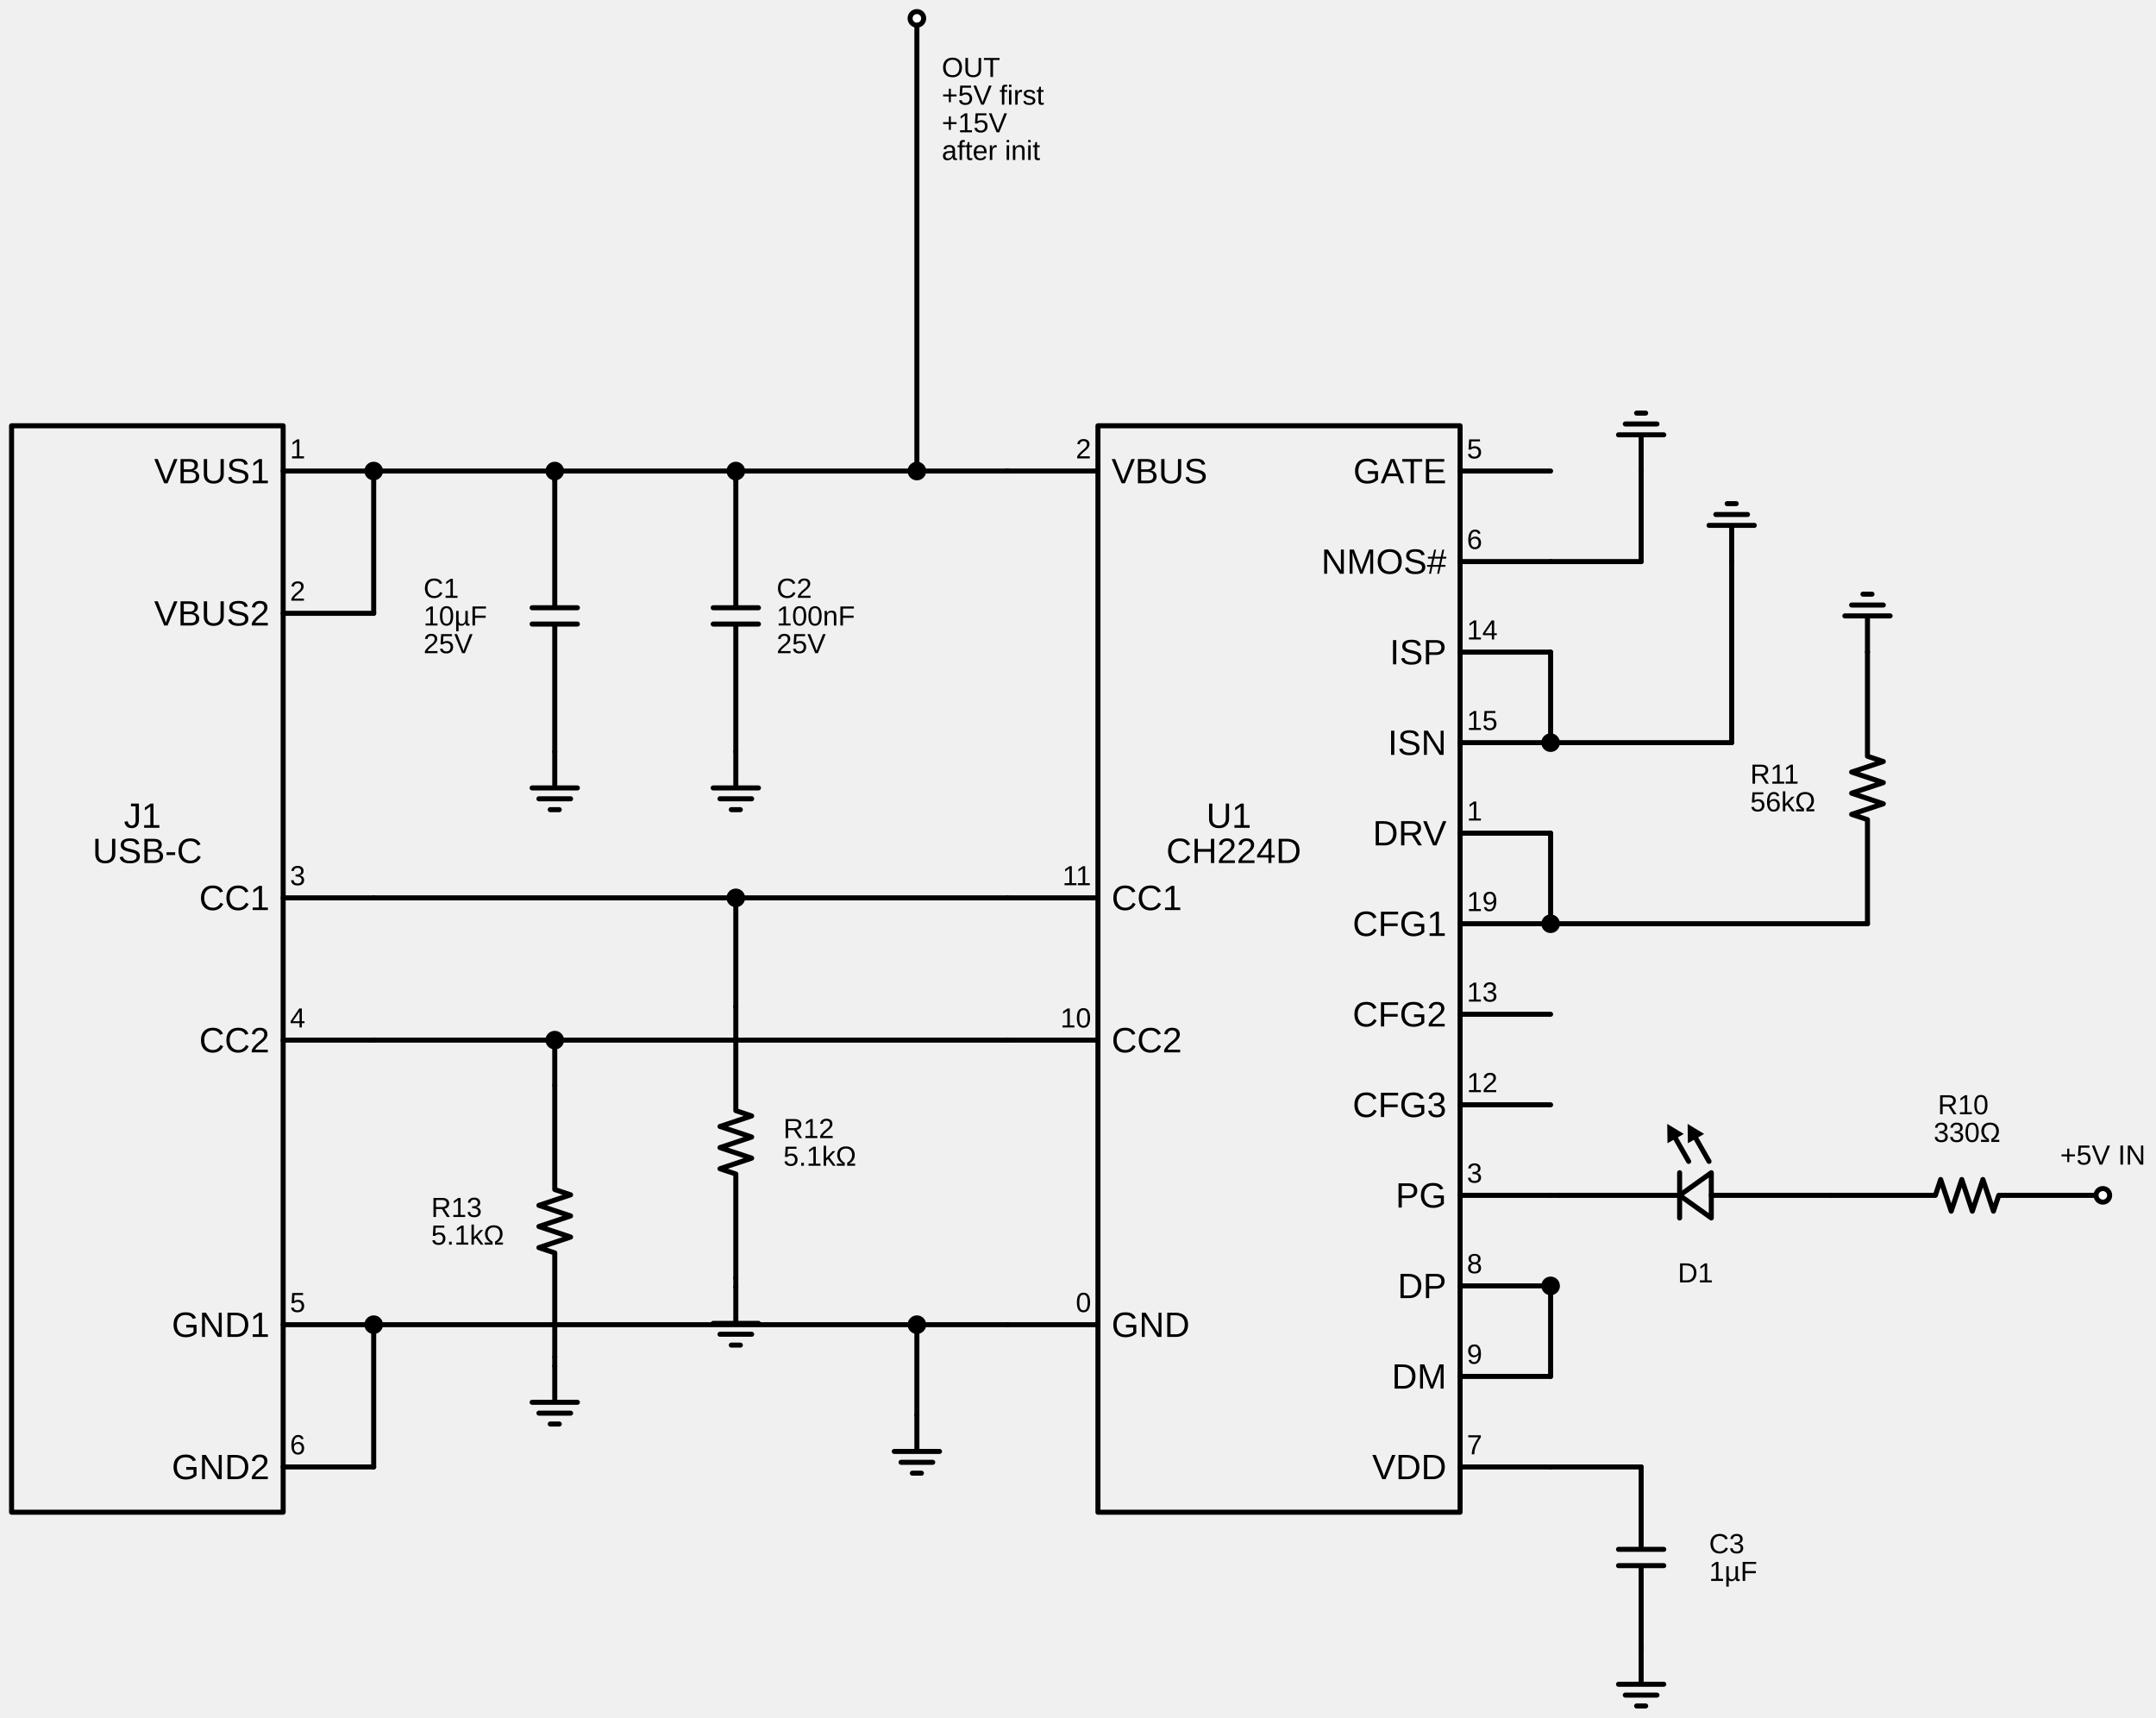
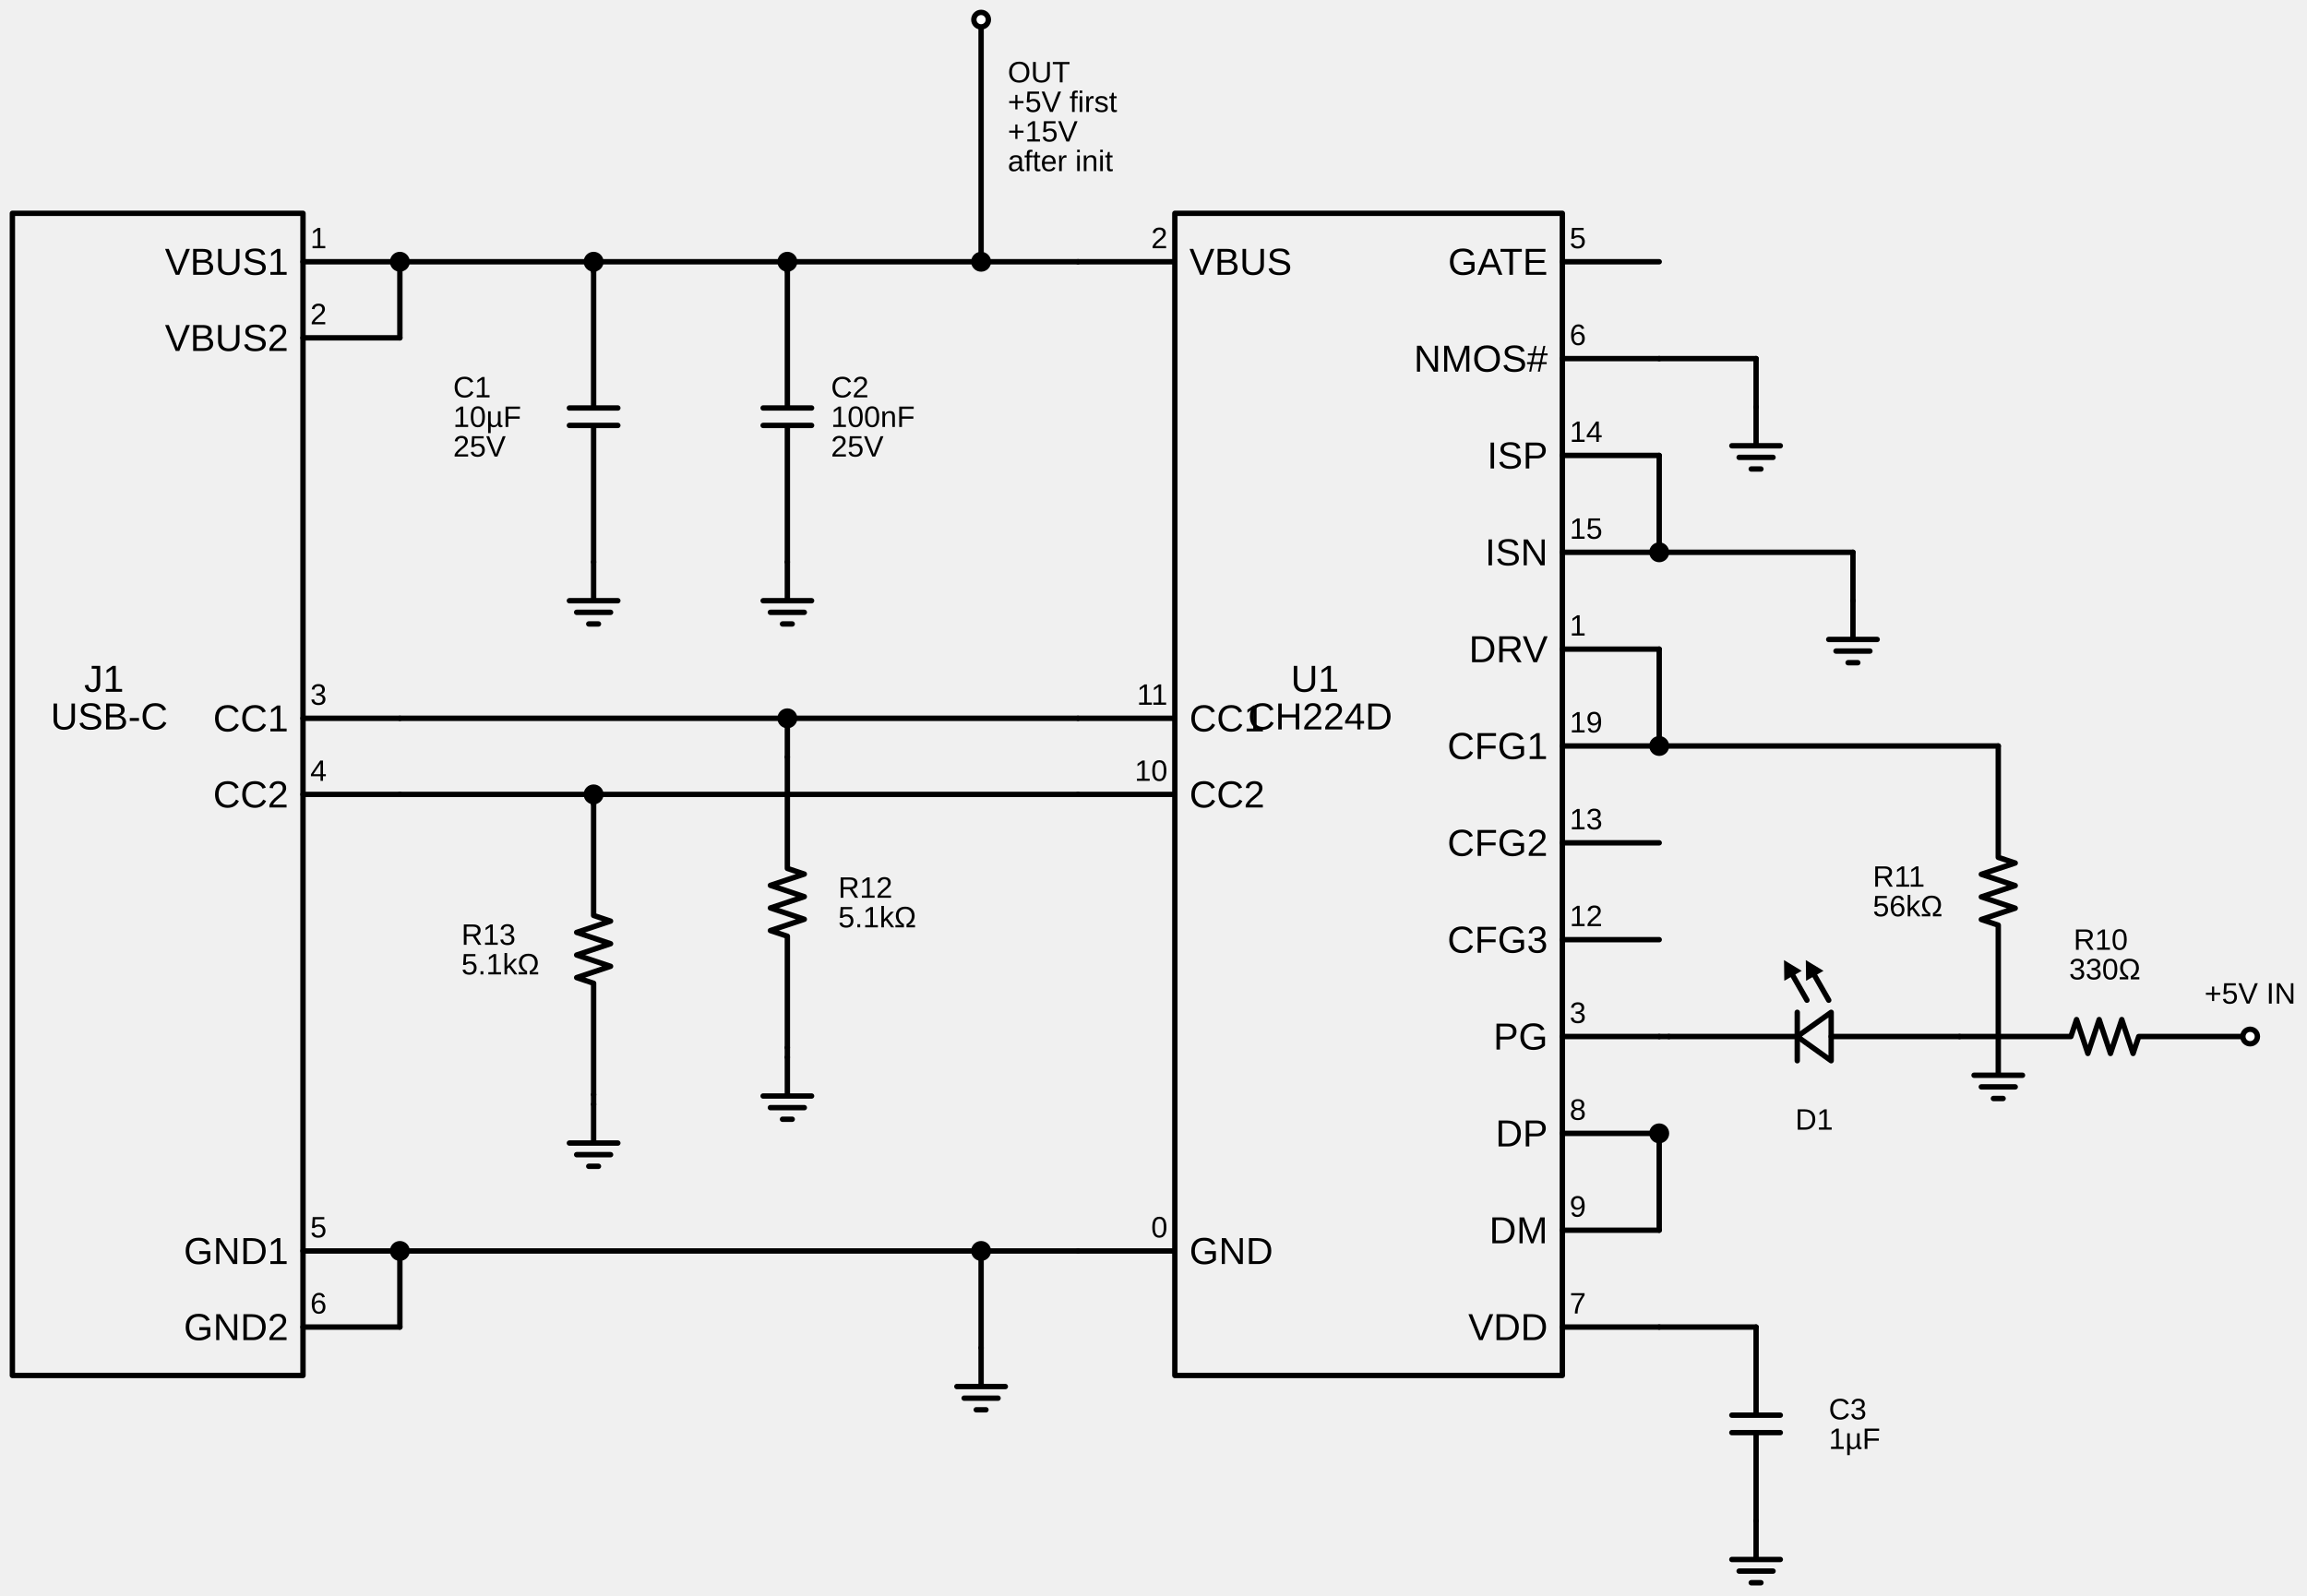
- <svg xmlns="http://www.w3.org/2000/svg" xml:lang="en" height="682.94pt" width="857.333pt" viewBox="-4.6 -601.3 857.333 682.94">
+ <svg xmlns="http://www.w3.org/2000/svg" xml:lang="en" height="592.94pt" width="857.333pt" viewBox="-4.6 -511.3 857.333 592.94">
  <polygon points="675.9,-117.0 663.3,-126.0 675.9,-135.0 " style="stroke:black;fill:none;stroke-width:2.0;stroke-dasharray:-;stroke-linecap:round;stroke-linejoin:round;" />
  <path d="M 0.0,-0.0 L 108.0,-0.0 L 108.0,-432.0 L 0.0,-432.0 L 0.0,-0.0" style="stroke:black;fill:none;stroke-width:2.0;stroke-dasharray:-;stroke-linecap:round;stroke-linejoin:round;" />
  <path d="M 108.0,-18.0 L 144.0,-18.0" style="stroke:black;fill:none;stroke-width:2.0;stroke-dasharray:-;stroke-linecap:round;stroke-linejoin:round;" />
-   <path d="M 108.0,-74.571 L 144.0,-74.571" style="stroke:black;fill:none;stroke-width:2.0;stroke-dasharray:-;stroke-linecap:round;stroke-linejoin:round;" />
-   <path d="M 108.0,-187.714 L 144.0,-187.714" style="stroke:black;fill:none;stroke-width:2.0;stroke-dasharray:-;stroke-linecap:round;stroke-linejoin:round;" />
+   <path d="M 108.0,-46.286 L 144.0,-46.286" style="stroke:black;fill:none;stroke-width:2.0;stroke-dasharray:-;stroke-linecap:round;stroke-linejoin:round;" />
+   <path d="M 108.0,-216.0 L 144.0,-216.0" style="stroke:black;fill:none;stroke-width:2.0;stroke-dasharray:-;stroke-linecap:round;stroke-linejoin:round;" />
  <path d="M 108.0,-244.286 L 144.0,-244.286" style="stroke:black;fill:none;stroke-width:2.0;stroke-dasharray:-;stroke-linecap:round;stroke-linejoin:round;" />
-   <path d="M 108.0,-357.429 L 144.0,-357.429" style="stroke:black;fill:none;stroke-width:2.0;stroke-dasharray:-;stroke-linecap:round;stroke-linejoin:round;" />
+   <path d="M 108.0,-385.714 L 144.0,-385.714" style="stroke:black;fill:none;stroke-width:2.0;stroke-dasharray:-;stroke-linecap:round;stroke-linejoin:round;" />
  <path d="M 108.0,-414.0 L 144.0,-414.0" style="stroke:black;fill:none;stroke-width:2.0;stroke-dasharray:-;stroke-linecap:round;stroke-linejoin:round;" />
  <path d="M 432.0,-0.0 L 576.0,-0.0 L 576.0,-432.0 L 432.0,-432.0 L 432.0,-0.0" style="stroke:black;fill:none;stroke-width:2.0;stroke-dasharray:-;stroke-linecap:round;stroke-linejoin:round;" />
-   <path d="M 432.0,-74.571 L 396.0,-74.571" style="stroke:black;fill:none;stroke-width:2.0;stroke-dasharray:-;stroke-linecap:round;stroke-linejoin:round;" />
-   <path d="M 432.0,-187.714 L 396.0,-187.714" style="stroke:black;fill:none;stroke-width:2.0;stroke-dasharray:-;stroke-linecap:round;stroke-linejoin:round;" />
+   <path d="M 432.0,-46.286 L 396.0,-46.286" style="stroke:black;fill:none;stroke-width:2.0;stroke-dasharray:-;stroke-linecap:round;stroke-linejoin:round;" />
+   <path d="M 432.0,-216.0 L 396.0,-216.0" style="stroke:black;fill:none;stroke-width:2.0;stroke-dasharray:-;stroke-linecap:round;stroke-linejoin:round;" />
  <path d="M 432.0,-244.286 L 396.0,-244.286" style="stroke:black;fill:none;stroke-width:2.0;stroke-dasharray:-;stroke-linecap:round;stroke-linejoin:round;" />
  <path d="M 432.0,-414.0 L 396.0,-414.0" style="stroke:black;fill:none;stroke-width:2.0;stroke-dasharray:-;stroke-linecap:round;stroke-linejoin:round;" />
  <path d="M 576.0,-414.0 L 612.0,-414.0" style="stroke:black;fill:none;stroke-width:2.0;stroke-dasharray:-;stroke-linecap:round;stroke-linejoin:round;" />
  <path d="M 576.0,-378.0 L 612.0,-378.0" style="stroke:black;fill:none;stroke-width:2.0;stroke-dasharray:-;stroke-linecap:round;stroke-linejoin:round;" />
  <path d="M 576.0,-342.0 L 612.0,-342.0" style="stroke:black;fill:none;stroke-width:2.0;stroke-dasharray:-;stroke-linecap:round;stroke-linejoin:round;" />
  <path d="M 576.0,-306.0 L 612.0,-306.0" style="stroke:black;fill:none;stroke-width:2.0;stroke-dasharray:-;stroke-linecap:round;stroke-linejoin:round;" />
  <path d="M 576.0,-270.0 L 612.0,-270.0" style="stroke:black;fill:none;stroke-width:2.0;stroke-dasharray:-;stroke-linecap:round;stroke-linejoin:round;" />
  <path d="M 576.0,-234.0 L 612.0,-234.0" style="stroke:black;fill:none;stroke-width:2.0;stroke-dasharray:-;stroke-linecap:round;stroke-linejoin:round;" />
  <path d="M 576.0,-198.0 L 612.0,-198.0" style="stroke:black;fill:none;stroke-width:2.0;stroke-dasharray:-;stroke-linecap:round;stroke-linejoin:round;" />
  <path d="M 576.0,-162.0 L 612.0,-162.0" style="stroke:black;fill:none;stroke-width:2.0;stroke-dasharray:-;stroke-linecap:round;stroke-linejoin:round;" />
  <path d="M 576.0,-126.0 L 612.0,-126.0" style="stroke:black;fill:none;stroke-width:2.0;stroke-dasharray:-;stroke-linecap:round;stroke-linejoin:round;" />
  <path d="M 576.0,-90.0 L 612.0,-90.0" style="stroke:black;fill:none;stroke-width:2.0;stroke-dasharray:-;stroke-linecap:round;stroke-linejoin:round;" />
  <path d="M 576.0,-54.0 L 612.0,-54.0" style="stroke:black;fill:none;stroke-width:2.0;stroke-dasharray:-;stroke-linecap:round;stroke-linejoin:round;" />
  <path d="M 576.0,-18.0 L 612.0,-18.0" style="stroke:black;fill:none;stroke-width:2.0;stroke-dasharray:-;stroke-linecap:round;stroke-linejoin:round;" />
  <path d="M 144.0,-414.0 L 180.0,-414.0 L 216.0,-414.0" style="stroke:black;fill:none;stroke-width:2.0;stroke-dasharray:-;stroke-linecap:round;stroke-linejoin:round;" />
  <path d="M 216.0,-414.0 L 216.0,-412.2 L 216.0,-410.4" style="stroke:black;fill:none;stroke-width:2.0;stroke-dasharray:-;stroke-linecap:round;stroke-linejoin:round;" />
  <path d="M 216.0,-410.4 L 216.0,-359.64 M 225.0,-359.64 L 207.0,-359.64 M 225.0,-353.16 L 207.0,-353.16 M 216.0,-353.16 L 216,-302.4" style="stroke:black;fill:none;stroke-width:2.0;stroke-dasharray:-;stroke-linecap:round;stroke-linejoin:round;" />
  <path d="M 216,-302.4 L 216,-288.0 L 207,-288.0 L 225,-288.0 M 209.7,-283.68 L 222.3,-283.68 M 214.2,-279.36 L 217.8,-279.36" style="stroke:black;fill:none;stroke-width:2.0;stroke-dasharray:-;stroke-linecap:round;stroke-linejoin:round;" />
  <path d="M 216.0,-414.0 L 252.0,-414.0 L 288.0,-414.0" style="stroke:black;fill:none;stroke-width:2.0;stroke-dasharray:-;stroke-linecap:round;stroke-linejoin:round;" />
  <path d="M 288.0,-414.0 L 288.0,-412.2 L 288.0,-410.4" style="stroke:black;fill:none;stroke-width:2.0;stroke-dasharray:-;stroke-linecap:round;stroke-linejoin:round;" />
  <path d="M 288.0,-410.4 L 288.0,-359.64 M 297.0,-359.64 L 279.0,-359.64 M 297.0,-353.16 L 279.0,-353.16 M 288.0,-353.16 L 288,-302.4" style="stroke:black;fill:none;stroke-width:2.0;stroke-dasharray:-;stroke-linecap:round;stroke-linejoin:round;" />
  <path d="M 288,-302.4 L 288,-288.0 L 279,-288.0 L 297.0,-288.0 M 281.7,-283.68 L 294.3,-283.68 M 286.2,-279.36 L 289.8,-279.36" style="stroke:black;fill:none;stroke-width:2.0;stroke-dasharray:-;stroke-linecap:round;stroke-linejoin:round;" />
  <path d="M 288.0,-414.0 L 324.0,-414.0 L 360.0,-414.0" style="stroke:black;fill:none;stroke-width:2.0;stroke-dasharray:-;stroke-linecap:round;stroke-linejoin:round;" />
-   <path d="M 360.0,-414.0 L 360.0,-504.0 L 360.0,-594.0" style="stroke:black;fill:none;stroke-width:2.0;stroke-dasharray:-;stroke-linecap:round;stroke-linejoin:round;" />
+   <path d="M 360.0,-414.0 L 360.0,-459.0 L 360.0,-504.0" style="stroke:black;fill:none;stroke-width:2.0;stroke-dasharray:-;stroke-linecap:round;stroke-linejoin:round;" />
  <path d="M 360.0,-414.0 L 378.0,-414.0 L 396.0,-414.0" style="stroke:black;fill:none;stroke-width:2.0;stroke-dasharray:-;stroke-linecap:round;stroke-linejoin:round;" />
-   <path d="M 144.0,-357.429 L 144.0,-385.714 L 144.0,-414.0" style="stroke:black;fill:none;stroke-width:2.0;stroke-dasharray:-;stroke-linecap:round;stroke-linejoin:round;" />
-   <path d="M 144.0,-74.571 L 252.0,-74.571 L 360.0,-74.571" style="stroke:black;fill:none;stroke-width:2.0;stroke-dasharray:-;stroke-linecap:round;stroke-linejoin:round;" />
-   <path d="M 360.0,-74.571 L 378.0,-74.571 L 396.0,-74.571" style="stroke:black;fill:none;stroke-width:2.0;stroke-dasharray:-;stroke-linecap:round;stroke-linejoin:round;" />
-   <path d="M 360.0,-74.571 L 360.0,-56.571 L 360.0,-38.571" style="stroke:black;fill:none;stroke-width:2.0;stroke-dasharray:-;stroke-linecap:round;stroke-linejoin:round;" />
-   <path d="M 360.0,-38.571 L 360.0,-24.171 L 351.0,-24.171 L 369.0,-24.171 M 353.7,-19.851 L 366.3,-19.851 M 358.2,-15.531 L 361.8,-15.531" style="stroke:black;fill:none;stroke-width:2.0;stroke-dasharray:-;stroke-linecap:round;stroke-linejoin:round;" />
-   <path d="M 144.0,-18.0 L 144.0,-46.286 L 144.0,-74.571" style="stroke:black;fill:none;stroke-width:2.0;stroke-dasharray:-;stroke-linecap:round;stroke-linejoin:round;" />
+   <path d="M 144.0,-385.714 L 144.0,-399.857 L 144.0,-414.0" style="stroke:black;fill:none;stroke-width:2.0;stroke-dasharray:-;stroke-linecap:round;stroke-linejoin:round;" />
+   <path d="M 144.0,-46.286 L 252.0,-46.286 L 360.0,-46.286" style="stroke:black;fill:none;stroke-width:2.0;stroke-dasharray:-;stroke-linecap:round;stroke-linejoin:round;" />
+   <path d="M 360.0,-46.286 L 378.0,-46.286 L 396.0,-46.286" style="stroke:black;fill:none;stroke-width:2.0;stroke-dasharray:-;stroke-linecap:round;stroke-linejoin:round;" />
+   <path d="M 360.0,-46.286 L 360.0,-28.286 L 360.0,-10.286" style="stroke:black;fill:none;stroke-width:2.0;stroke-dasharray:-;stroke-linecap:round;stroke-linejoin:round;" />
+   <path d="M 360.0,-10.286 L 360.0,4.114 L 351.0,4.114 L 369.0,4.114 M 353.7,8.434 L 366.3,8.434 M 358.2,12.754 L 361.8,12.754" style="stroke:black;fill:none;stroke-width:2.0;stroke-dasharray:-;stroke-linecap:round;stroke-linejoin:round;" />
+   <path d="M 144.0,-18.0 L 144.0,-32.143 L 144.0,-46.286" style="stroke:black;fill:none;stroke-width:2.0;stroke-dasharray:-;stroke-linecap:round;stroke-linejoin:round;" />
  <path d="M 144.0,-244.286 L 216.0,-244.286 L 288.0,-244.286" style="stroke:black;fill:none;stroke-width:2.0;stroke-dasharray:-;stroke-linecap:round;stroke-linejoin:round;" />
-   <path d="M 288.0,-244.286 L 288.0,-222.686 L 288.0,-201.086" style="stroke:black;fill:none;stroke-width:2.0;stroke-dasharray:-;stroke-linecap:round;stroke-linejoin:round;" />
-   <path d="M 288.0,-201.086 L 288.0,-159.686 L 294.3,-157.586 L 281.7,-153.386 L 294.3,-149.186 L 281.7,-144.986 L 294.3,-140.786 L 281.7,-136.586 L 288.0,-134.486 L 288,-93.086" style="stroke:black;fill:none;stroke-width:2.0;stroke-dasharray:-;stroke-linecap:round;stroke-linejoin:round;" />
-   <path d="M 288,-93.086 L 288,-91.286 L 288,-89.486" style="stroke:black;fill:none;stroke-width:2.0;stroke-dasharray:-;stroke-linecap:round;stroke-linejoin:round;" />
-   <path d="M 288,-89.486 L 288,-75.086 L 279,-75.086 L 297.0,-75.086 M 281.7,-70.766 L 294.3,-70.766 M 286.2,-66.446 L 289.8,-66.446" style="stroke:black;fill:none;stroke-width:2.0;stroke-dasharray:-;stroke-linecap:round;stroke-linejoin:round;" />
+   <path d="M 288.0,-244.286 L 288.0,-237.086 L 288.0,-229.886" style="stroke:black;fill:none;stroke-width:2.0;stroke-dasharray:-;stroke-linecap:round;stroke-linejoin:round;" />
+   <path d="M 288.0,-229.886 L 288.0,-188.486 L 294.3,-186.386 L 281.7,-182.186 L 294.3,-177.986 L 281.7,-173.786 L 294.3,-169.586 L 281.7,-165.386 L 288.0,-163.286 L 288,-121.886" style="stroke:black;fill:none;stroke-width:2.0;stroke-dasharray:-;stroke-linecap:round;stroke-linejoin:round;" />
+   <path d="M 288,-121.886 L 288,-120.086 L 288,-118.286" style="stroke:black;fill:none;stroke-width:2.0;stroke-dasharray:-;stroke-linecap:round;stroke-linejoin:round;" />
+   <path d="M 288,-118.286 L 288,-103.886 L 279,-103.886 L 297.0,-103.886 M 281.7,-99.566 L 294.3,-99.566 M 286.2,-95.246 L 289.8,-95.246" style="stroke:black;fill:none;stroke-width:2.0;stroke-dasharray:-;stroke-linecap:round;stroke-linejoin:round;" />
  <path d="M 288.0,-244.286 L 342.0,-244.286 L 396.0,-244.286" style="stroke:black;fill:none;stroke-width:2.0;stroke-dasharray:-;stroke-linecap:round;stroke-linejoin:round;" />
-   <path d="M 144.0,-187.714 L 180.0,-187.714 L 216.0,-187.714" style="stroke:black;fill:none;stroke-width:2.0;stroke-dasharray:-;stroke-linecap:round;stroke-linejoin:round;" />
-   <path d="M 216.0,-187.714 L 216.0,-178.714 L 216.0,-169.714" style="stroke:black;fill:none;stroke-width:2.0;stroke-dasharray:-;stroke-linecap:round;stroke-linejoin:round;" />
-   <path d="M 216.0,-169.714 L 216.0,-128.314 L 222.3,-126.214 L 209.7,-122.014 L 222.3,-117.814 L 209.7,-113.614 L 222.3,-109.414 L 209.7,-105.214 L 216.0,-103.114 L 216,-61.714" style="stroke:black;fill:none;stroke-width:2.0;stroke-dasharray:-;stroke-linecap:round;stroke-linejoin:round;" />
-   <path d="M 216,-61.714 L 216,-59.914 L 216,-58.114" style="stroke:black;fill:none;stroke-width:2.0;stroke-dasharray:-;stroke-linecap:round;stroke-linejoin:round;" />
-   <path d="M 216,-58.114 L 216,-43.714 L 207,-43.714 L 225,-43.714 M 209.7,-39.394 L 222.3,-39.394 M 214.2,-35.074 L 217.8,-35.074" style="stroke:black;fill:none;stroke-width:2.0;stroke-dasharray:-;stroke-linecap:round;stroke-linejoin:round;" />
-   <path d="M 216.0,-187.714 L 306.0,-187.714 L 396.0,-187.714" style="stroke:black;fill:none;stroke-width:2.0;stroke-dasharray:-;stroke-linecap:round;stroke-linejoin:round;" />
+   <path d="M 144.0,-216.0 L 180.0,-216.0 L 216.0,-216.0" style="stroke:black;fill:none;stroke-width:2.0;stroke-dasharray:-;stroke-linecap:round;stroke-linejoin:round;" />
+   <path d="M 216.0,-216.0 L 216.0,-214.2 L 216.0,-212.4" style="stroke:black;fill:none;stroke-width:2.0;stroke-dasharray:-;stroke-linecap:round;stroke-linejoin:round;" />
+   <path d="M 216.0,-212.4 L 216.0,-171.0 L 222.3,-168.9 L 209.7,-164.7 L 222.3,-160.5 L 209.7,-156.3 L 222.3,-152.1 L 209.7,-147.9 L 216.0,-145.8 L 216,-104.4" style="stroke:black;fill:none;stroke-width:2.0;stroke-dasharray:-;stroke-linecap:round;stroke-linejoin:round;" />
+   <path d="M 216,-104.4 L 216,-102.6 L 216,-100.8" style="stroke:black;fill:none;stroke-width:2.0;stroke-dasharray:-;stroke-linecap:round;stroke-linejoin:round;" />
+   <path d="M 216,-100.8 L 216,-86.4 L 207,-86.4 L 225,-86.4 M 209.7,-82.08 L 222.3,-82.08 M 214.2,-77.76 L 217.8,-77.76" style="stroke:black;fill:none;stroke-width:2.0;stroke-dasharray:-;stroke-linecap:round;stroke-linejoin:round;" />
+   <path d="M 216.0,-216.0 L 306.0,-216.0 L 396.0,-216.0" style="stroke:black;fill:none;stroke-width:2.0;stroke-dasharray:-;stroke-linecap:round;stroke-linejoin:round;" />
  <path d="M 612.0,-90.0 L 612.0,-72.0 L 612.0,-54.0" style="stroke:black;fill:none;stroke-width:2.0;stroke-dasharray:-;stroke-linecap:round;stroke-linejoin:round;" />
  <path d="M 612.0,-378.0 L 630.0,-378.0 L 648.0,-378.0" style="stroke:black;fill:none;stroke-width:2.0;stroke-dasharray:-;stroke-linecap:round;stroke-linejoin:round;" />
-   <path d="M 648.0,-378.0 L 648.0,-396.0 L 648.0,-414.0" style="stroke:black;fill:none;stroke-width:2.0;stroke-dasharray:-;stroke-linecap:round;stroke-linejoin:round;" />
-   <path d="M 648.0,-414.0 L 648.0,-428.4 L 639.0,-428.4 L 657.0,-428.4 M 641.7,-432.72 L 654.3,-432.72 M 646.2,-437.04 L 649.8,-437.04" style="stroke:black;fill:none;stroke-width:2.0;stroke-dasharray:-;stroke-linecap:round;stroke-linejoin:round;" />
+   <path d="M 648.0,-378.0 L 648.0,-369.0 L 648.0,-360.0" style="stroke:black;fill:none;stroke-width:2.0;stroke-dasharray:-;stroke-linecap:round;stroke-linejoin:round;" />
+   <path d="M 648.0,-360.0 L 648.0,-345.6 L 639.0,-345.6 L 657.0,-345.6 M 641.7,-341.28 L 654.3,-341.28 M 646.2,-336.96 L 649.8,-336.96" style="stroke:black;fill:none;stroke-width:2.0;stroke-dasharray:-;stroke-linecap:round;stroke-linejoin:round;" />
  <path d="M 612.0,-306.0 L 612.0,-324.0 L 612.0,-342.0" style="stroke:black;fill:none;stroke-width:2.0;stroke-dasharray:-;stroke-linecap:round;stroke-linejoin:round;" />
  <path d="M 612.0,-306.0 L 648.0,-306.0 L 684.0,-306.0" style="stroke:black;fill:none;stroke-width:2.0;stroke-dasharray:-;stroke-linecap:round;stroke-linejoin:round;" />
-   <path d="M 684.0,-306.0 L 684.0,-342.0 L 684.0,-378.0" style="stroke:black;fill:none;stroke-width:2.0;stroke-dasharray:-;stroke-linecap:round;stroke-linejoin:round;" />
-   <path d="M 684.0,-378.0 L 684.0,-392.4 L 675.0,-392.4 L 693.0,-392.4 M 677.7,-396.72 L 690.3,-396.72 M 682.2,-401.04 L 685.8,-401.04" style="stroke:black;fill:none;stroke-width:2.0;stroke-dasharray:-;stroke-linecap:round;stroke-linejoin:round;" />
+   <path d="M 684.0,-306.0 L 684.0,-297.0 L 684.0,-288.0" style="stroke:black;fill:none;stroke-width:2.0;stroke-dasharray:-;stroke-linecap:round;stroke-linejoin:round;" />
+   <path d="M 684.0,-288.0 L 684.0,-273.6 L 675.0,-273.6 L 693.0,-273.6 M 677.7,-269.28 L 690.3,-269.28 M 682.2,-264.96 L 685.8,-264.96" style="stroke:black;fill:none;stroke-width:2.0;stroke-dasharray:-;stroke-linecap:round;stroke-linejoin:round;" />
  <path d="M 612.0,-234.0 L 612.0,-252.0 L 612.0,-270.0" style="stroke:black;fill:none;stroke-width:2.0;stroke-dasharray:-;stroke-linecap:round;stroke-linejoin:round;" />
  <path d="M 612.0,-234.0 L 675.0,-234.0 L 738.0,-234.0" style="stroke:black;fill:none;stroke-width:2.0;stroke-dasharray:-;stroke-linecap:round;stroke-linejoin:round;" />
-   <path d="M 738.0,-234.0 L 738.0,-275.4 L 731.7,-277.5 L 744.3,-281.7 L 731.7,-285.9 L 744.3,-290.1 L 731.7,-294.3 L 744.3,-298.5 L 738.0,-300.6 L 738.0,-342.0" style="stroke:black;fill:none;stroke-width:2.0;stroke-dasharray:-;stroke-linecap:round;stroke-linejoin:round;" />
-   <path d="M 738.0,-342.0 L 738.0,-356.4 L 729.0,-356.4 L 747.0,-356.4 M 731.7,-360.72 L 744.3,-360.72 M 736.2,-365.04 L 739.8,-365.04" style="stroke:black;fill:none;stroke-width:2.0;stroke-dasharray:-;stroke-linecap:round;stroke-linejoin:round;" />
+   <path d="M 738.0,-234.0 L 738.0,-192.6 L 744.3,-190.5 L 731.7,-186.3 L 744.3,-182.1 L 731.7,-177.9 L 744.3,-173.7 L 731.7,-169.5 L 738.0,-167.4 L 738.0,-126" style="stroke:black;fill:none;stroke-width:2.0;stroke-dasharray:-;stroke-linecap:round;stroke-linejoin:round;" />
+   <path d="M 738.0,-126 L 738.0,-111.6 L 729.0,-111.6 L 747.0,-111.6 M 731.7,-107.28 L 744.3,-107.28 M 736.2,-102.96 L 739.8,-102.96" style="stroke:black;fill:none;stroke-width:2.0;stroke-dasharray:-;stroke-linecap:round;stroke-linejoin:round;" />
  <path d="M 612.0,-126.0 L 613.8,-126.0 L 615.6,-126.0" style="stroke:black;fill:none;stroke-width:2.0;stroke-dasharray:-;stroke-linecap:round;stroke-linejoin:round;" />
  <path d="M 615.6,-126.0 L 663.3,-126.0 M 663.3,-117.0 L 663.3,-135.0 M 675.9,-126.0 L 723.6,-126.0" style="stroke:black;fill:none;stroke-width:2.0;stroke-dasharray:-;stroke-linecap:round;stroke-linejoin:round;" />
  <path d="M 661.472,-148.999 L 666.9,-139.5" style="stroke:black;fill:none;stroke-width:2.0;stroke-dasharray:-;stroke-linecap:round;stroke-linejoin:round;" />
  <path d="M 658.892 -153.514 L 663.973 -150.428 L 658.972 -147.57 Z" style="stroke:black;fill:black;stroke-linecap:butt;stroke-linejoin:miter;" />
  <path d="M 669.572,-148.999 L 675.0,-139.5" style="stroke:black;fill:none;stroke-width:2.0;stroke-dasharray:-;stroke-linecap:round;stroke-linejoin:round;" />
  <path d="M 666.992 -153.514 L 672.073 -150.428 L 667.072 -147.57 Z" style="stroke:black;fill:black;stroke-linecap:butt;stroke-linejoin:miter;" />
  <path d="M 723.6,-126.0 L 765.0,-126.0 L 767.1,-132.3 L 771.3,-119.7 L 775.5,-132.3 L 779.7,-119.7 L 783.9,-132.3 L 788.1,-119.7 L 790.2,-126.0 L 831.6,-126.0" style="stroke:black;fill:none;stroke-width:2.0;stroke-dasharray:-;stroke-linecap:round;stroke-linejoin:round;" />
  <path d="M 612.0,-18.0 L 630.0,-18.0 L 648.0,-18.0" style="stroke:black;fill:none;stroke-width:2.0;stroke-dasharray:-;stroke-linecap:round;stroke-linejoin:round;" />
  <path d="M 648.0,-18.0 L 648.0,14.76 M 657.0,14.76 L 639.0,14.76 M 657.0,21.24 L 639.0,21.24 M 648.0,21.24 L 648.0,54.0" style="stroke:black;fill:none;stroke-width:2.0;stroke-dasharray:-;stroke-linecap:round;stroke-linejoin:round;" />
  <path d="M 648.0,54.0 L 648.0,68.4 L 639.0,68.4 L 657.0,68.4 M 641.7,72.72 L 654.3,72.72 M 646.2,77.04 L 649.8,77.04" style="stroke:black;fill:none;stroke-width:2.0;stroke-dasharray:-;stroke-linecap:round;stroke-linejoin:round;" />
  <text x="110.7" y="-31.7" dominant-baseline="ideographic" fill="black" font-size="11" font-family="Arial" text-anchor="start">
    <tspan x="110.7" dy="11">6</tspan>
  </text>
  <text x="102.6" y="-32.0" dominant-baseline="central" fill="black" font-size="14" font-family="Arial" text-anchor="end">
    <tspan x="102.6" dy="14">GND2</tspan>
  </text>
-   <text x="110.7" y="-88.271" dominant-baseline="ideographic" fill="black" font-size="11" font-family="Arial" text-anchor="start">
+   <text x="110.7" y="-59.986" dominant-baseline="ideographic" fill="black" font-size="11" font-family="Arial" text-anchor="start">
    <tspan x="110.7" dy="11">5</tspan>
  </text>
-   <text x="102.6" y="-88.571" dominant-baseline="central" fill="black" font-size="14" font-family="Arial" text-anchor="end">
+   <text x="102.6" y="-60.286" dominant-baseline="central" fill="black" font-size="14" font-family="Arial" text-anchor="end">
    <tspan x="102.6" dy="14">GND1</tspan>
  </text>
-   <text x="110.7" y="-201.414" dominant-baseline="ideographic" fill="black" font-size="11" font-family="Arial" text-anchor="start">
+   <text x="110.7" y="-229.7" dominant-baseline="ideographic" fill="black" font-size="11" font-family="Arial" text-anchor="start">
    <tspan x="110.7" dy="11">4</tspan>
  </text>
-   <text x="102.6" y="-201.714" dominant-baseline="central" fill="black" font-size="14" font-family="Arial" text-anchor="end">
+   <text x="102.6" y="-230.0" dominant-baseline="central" fill="black" font-size="14" font-family="Arial" text-anchor="end">
    <tspan x="102.6" dy="14">CC2</tspan>
  </text>
  <text x="110.7" y="-257.986" dominant-baseline="ideographic" fill="black" font-size="11" font-family="Arial" text-anchor="start">
    <tspan x="110.7" dy="11">3</tspan>
  </text>
  <text x="102.6" y="-258.286" dominant-baseline="central" fill="black" font-size="14" font-family="Arial" text-anchor="end">
    <tspan x="102.6" dy="14">CC1</tspan>
  </text>
-   <text x="110.7" y="-371.129" dominant-baseline="ideographic" fill="black" font-size="11" font-family="Arial" text-anchor="start">
+   <text x="110.7" y="-399.414" dominant-baseline="ideographic" fill="black" font-size="11" font-family="Arial" text-anchor="start">
    <tspan x="110.7" dy="11">2</tspan>
  </text>
-   <text x="102.6" y="-371.429" dominant-baseline="central" fill="black" font-size="14" font-family="Arial" text-anchor="end">
+   <text x="102.6" y="-399.714" dominant-baseline="central" fill="black" font-size="14" font-family="Arial" text-anchor="end">
    <tspan x="102.6" dy="14">VBUS2</tspan>
  </text>
  <text x="110.7" y="-427.7" dominant-baseline="ideographic" fill="black" font-size="11" font-family="Arial" text-anchor="start">
    <tspan x="110.7" dy="11">1</tspan>
  </text>
  <text x="102.6" y="-428.0" dominant-baseline="central" fill="black" font-size="14" font-family="Arial" text-anchor="end">
    <tspan x="102.6" dy="14">VBUS1</tspan>
  </text>
-   <text x="54.0" y="-291.0" dominant-baseline="central" fill="black" font-size="14" font-family="Arial" text-anchor="middle">
-     <tspan x="54.0" dy="14">J1</tspan>
-     <tspan x="54.0" dy="14">USB-C</tspan>
-   </text>
-   <text x="429.3" y="-88.271" dominant-baseline="ideographic" fill="black" font-size="11" font-family="Arial" text-anchor="end">
+   <text x="36.0" y="-273.0" dominant-baseline="central" fill="black" font-size="14" font-family="Arial" text-anchor="middle">
+     <tspan x="36.0" dy="14">J1</tspan>
+     <tspan x="36.0" dy="14">USB-C</tspan>
+   </text>
+   <text x="429.3" y="-59.986" dominant-baseline="ideographic" fill="black" font-size="11" font-family="Arial" text-anchor="end">
    <tspan x="429.3" dy="11">0</tspan>
  </text>
-   <text x="437.4" y="-88.571" dominant-baseline="central" fill="black" font-size="14" font-family="Arial" text-anchor="start">
+   <text x="437.4" y="-60.286" dominant-baseline="central" fill="black" font-size="14" font-family="Arial" text-anchor="start">
    <tspan x="437.4" dy="14">GND</tspan>
  </text>
-   <text x="429.3" y="-201.414" dominant-baseline="ideographic" fill="black" font-size="11" font-family="Arial" text-anchor="end">
+   <text x="429.3" y="-229.7" dominant-baseline="ideographic" fill="black" font-size="11" font-family="Arial" text-anchor="end">
    <tspan x="429.3" dy="11">10</tspan>
  </text>
-   <text x="437.4" y="-201.714" dominant-baseline="central" fill="black" font-size="14" font-family="Arial" text-anchor="start">
+   <text x="437.4" y="-230.0" dominant-baseline="central" fill="black" font-size="14" font-family="Arial" text-anchor="start">
    <tspan x="437.4" dy="14">CC2</tspan>
  </text>
  <text x="429.3" y="-257.986" dominant-baseline="ideographic" fill="black" font-size="11" font-family="Arial" text-anchor="end">
    <tspan x="429.3" dy="11">11</tspan>
  </text>
  <text x="437.4" y="-258.286" dominant-baseline="central" fill="black" font-size="14" font-family="Arial" text-anchor="start">
    <tspan x="437.4" dy="14">CC1</tspan>
  </text>
  <text x="429.3" y="-427.7" dominant-baseline="ideographic" fill="black" font-size="11" font-family="Arial" text-anchor="end">
    <tspan x="429.3" dy="11">2</tspan>
  </text>
  <text x="437.4" y="-428.0" dominant-baseline="central" fill="black" font-size="14" font-family="Arial" text-anchor="start">
    <tspan x="437.4" dy="14">VBUS</tspan>
  </text>
  <text x="578.7" y="-427.7" dominant-baseline="ideographic" fill="black" font-size="11" font-family="Arial" text-anchor="start">
    <tspan x="578.7" dy="11">5</tspan>
  </text>
  <text x="570.6" y="-428.0" dominant-baseline="central" fill="black" font-size="14" font-family="Arial" text-anchor="end">
    <tspan x="570.6" dy="14">GATE</tspan>
  </text>
  <text x="578.7" y="-391.7" dominant-baseline="ideographic" fill="black" font-size="11" font-family="Arial" text-anchor="start">
    <tspan x="578.7" dy="11">6</tspan>
  </text>
  <text x="570.6" y="-392.0" dominant-baseline="central" fill="black" font-size="14" font-family="Arial" text-anchor="end">
    <tspan x="570.6" dy="14">NMOS#</tspan>
  </text>
  <text x="578.7" y="-355.7" dominant-baseline="ideographic" fill="black" font-size="11" font-family="Arial" text-anchor="start">
    <tspan x="578.7" dy="11">14</tspan>
  </text>
  <text x="570.6" y="-356.0" dominant-baseline="central" fill="black" font-size="14" font-family="Arial" text-anchor="end">
    <tspan x="570.6" dy="14">ISP</tspan>
  </text>
  <text x="578.7" y="-319.7" dominant-baseline="ideographic" fill="black" font-size="11" font-family="Arial" text-anchor="start">
    <tspan x="578.7" dy="11">15</tspan>
  </text>
  <text x="570.6" y="-320.0" dominant-baseline="central" fill="black" font-size="14" font-family="Arial" text-anchor="end">
    <tspan x="570.6" dy="14">ISN</tspan>
  </text>
  <text x="578.7" y="-283.7" dominant-baseline="ideographic" fill="black" font-size="11" font-family="Arial" text-anchor="start">
    <tspan x="578.7" dy="11">1</tspan>
  </text>
  <text x="570.6" y="-284.0" dominant-baseline="central" fill="black" font-size="14" font-family="Arial" text-anchor="end">
    <tspan x="570.6" dy="14">DRV</tspan>
  </text>
  <text x="578.7" y="-247.7" dominant-baseline="ideographic" fill="black" font-size="11" font-family="Arial" text-anchor="start">
    <tspan x="578.7" dy="11">19</tspan>
  </text>
  <text x="570.6" y="-248.0" dominant-baseline="central" fill="black" font-size="14" font-family="Arial" text-anchor="end">
    <tspan x="570.6" dy="14">CFG1</tspan>
  </text>
  <text x="578.7" y="-211.7" dominant-baseline="ideographic" fill="black" font-size="11" font-family="Arial" text-anchor="start">
    <tspan x="578.7" dy="11">13</tspan>
  </text>
  <text x="570.6" y="-212.0" dominant-baseline="central" fill="black" font-size="14" font-family="Arial" text-anchor="end">
    <tspan x="570.6" dy="14">CFG2</tspan>
  </text>
  <text x="578.7" y="-175.7" dominant-baseline="ideographic" fill="black" font-size="11" font-family="Arial" text-anchor="start">
    <tspan x="578.7" dy="11">12</tspan>
  </text>
  <text x="570.6" y="-176.0" dominant-baseline="central" fill="black" font-size="14" font-family="Arial" text-anchor="end">
    <tspan x="570.6" dy="14">CFG3</tspan>
  </text>
  <text x="578.7" y="-139.7" dominant-baseline="ideographic" fill="black" font-size="11" font-family="Arial" text-anchor="start">
    <tspan x="578.7" dy="11">3</tspan>
  </text>
  <text x="570.6" y="-140.0" dominant-baseline="central" fill="black" font-size="14" font-family="Arial" text-anchor="end">
    <tspan x="570.6" dy="14">PG</tspan>
  </text>
  <text x="578.7" y="-103.7" dominant-baseline="ideographic" fill="black" font-size="11" font-family="Arial" text-anchor="start">
    <tspan x="578.7" dy="11">8</tspan>
  </text>
  <text x="570.6" y="-104.0" dominant-baseline="central" fill="black" font-size="14" font-family="Arial" text-anchor="end">
    <tspan x="570.6" dy="14">DP</tspan>
  </text>
  <text x="578.7" y="-67.7" dominant-baseline="ideographic" fill="black" font-size="11" font-family="Arial" text-anchor="start">
    <tspan x="578.7" dy="11">9</tspan>
  </text>
  <text x="570.6" y="-68.0" dominant-baseline="central" fill="black" font-size="14" font-family="Arial" text-anchor="end">
    <tspan x="570.6" dy="14">DM</tspan>
  </text>
  <text x="578.7" y="-31.7" dominant-baseline="ideographic" fill="black" font-size="11" font-family="Arial" text-anchor="start">
    <tspan x="578.7" dy="11">7</tspan>
  </text>
  <text x="570.6" y="-32.0" dominant-baseline="central" fill="black" font-size="14" font-family="Arial" text-anchor="end">
    <tspan x="570.6" dy="14">VDD</tspan>
  </text>
-   <text x="486.0" y="-291.0" dominant-baseline="central" fill="black" font-size="14" font-family="Arial" text-anchor="middle">
+   <text x="486.0" y="-273.0" dominant-baseline="central" fill="black" font-size="14" font-family="Arial" text-anchor="middle">
    <tspan x="486.0" dy="14">U1</tspan>
    <tspan x="486.0" dy="14">CH224D</tspan>
  </text>
  <text x="163.8" y="-378.4" dominant-baseline="central" fill="black" font-size="11" font-family="Arial" text-anchor="start">
    <tspan x="163.8" dy="11">C1</tspan>
    <tspan x="163.8" dy="11">10µF</tspan>
    <tspan x="163.8" dy="11">25V</tspan>
  </text>
  <text x="304.2" y="-378.4" dominant-baseline="central" fill="black" font-size="11" font-family="Arial" text-anchor="start">
    <tspan x="304.2" dy="11">C2</tspan>
    <tspan x="304.2" dy="11">100nF</tspan>
    <tspan x="304.2" dy="11">25V</tspan>
  </text>
-   <text x="306.9" y="-163.586" dominant-baseline="central" fill="black" font-size="11" font-family="Arial" text-anchor="start">
+   <text x="306.9" y="-192.386" dominant-baseline="central" fill="black" font-size="11" font-family="Arial" text-anchor="start">
    <tspan x="306.9" dy="11">R12</tspan>
    <tspan x="306.9" dy="11">5.1kΩ</tspan>
  </text>
-   <text x="166.86" y="-132.214" dominant-baseline="central" fill="black" font-size="11" font-family="Arial" text-anchor="start">
+   <text x="166.86" y="-174.9" dominant-baseline="central" fill="black" font-size="11" font-family="Arial" text-anchor="start">
    <tspan x="166.86" dy="11">R13</tspan>
    <tspan x="166.86" dy="11">5.1kΩ</tspan>
  </text>
-   <text x="691.38" y="-304.5" dominant-baseline="central" fill="black" font-size="11" font-family="Arial" text-anchor="start">
+   <text x="691.38" y="-196.5" dominant-baseline="central" fill="black" font-size="11" font-family="Arial" text-anchor="start">
    <tspan x="691.38" dy="11">R11</tspan>
    <tspan x="691.38" dy="11">56kΩ</tspan>
  </text>
  <text x="669.6" y="-110.0" dominant-baseline="hanging" fill="black" font-size="11" font-family="Arial" text-anchor="middle">
    <tspan x="669.6" dy="11">D1</tspan>
  </text>
  <text x="777.6" y="-166.9" dominant-baseline="ideographic" fill="black" font-size="11" font-family="Arial" text-anchor="middle">
    <tspan x="777.6" dy="11">R10</tspan>
    <tspan x="777.6" dy="11">330Ω</tspan>
  </text>
  <text x="675.0" y="1.5" dominant-baseline="central" fill="black" font-size="11" font-family="Arial" text-anchor="start">
    <tspan x="675.0" dy="11">C3</tspan>
    <tspan x="675.0" dy="11">1µF</tspan>
  </text>
  <circle cx="144.0" cy="-414.0" r="2.7" style="stroke:black;fill:black;stroke-width:2.0;stroke-dasharray:-;" />
  <circle cx="216.0" cy="-414.0" r="2.7" style="stroke:black;fill:black;stroke-width:2.0;stroke-dasharray:-;" />
  <circle cx="288.0" cy="-414.0" r="2.7" style="stroke:black;fill:black;stroke-width:2.0;stroke-dasharray:-;" />
  <circle cx="360.0" cy="-414.0" r="2.7" style="stroke:black;fill:black;stroke-width:2.0;stroke-dasharray:-;" />
-   <circle cx="360.0" cy="-594.0" r="2.7" style="stroke:black;fill:white;stroke-width:2.0;stroke-dasharray:-;" />
-   <text x="369.9" y="-585.5" dominant-baseline="central" fill="black" font-size="11" font-family="Arial" text-anchor="start">
+   <circle cx="360.0" cy="-504.0" r="2.7" style="stroke:black;fill:white;stroke-width:2.0;stroke-dasharray:-;" />
+   <text x="369.9" y="-495.5" dominant-baseline="central" fill="black" font-size="11" font-family="Arial" text-anchor="start">
    <tspan x="369.9" dy="11">OUT</tspan>
    <tspan x="369.9" dy="11">+5V first</tspan>
    <tspan x="369.9" dy="11">+15V</tspan>
    <tspan x="369.9" dy="11">after init</tspan>
  </text>
-   <circle cx="144.0" cy="-74.571" r="2.7" style="stroke:black;fill:black;stroke-width:2.0;stroke-dasharray:-;" />
-   <circle cx="360.0" cy="-74.571" r="2.7" style="stroke:black;fill:black;stroke-width:2.0;stroke-dasharray:-;" />
+   <circle cx="144.0" cy="-46.286" r="2.7" style="stroke:black;fill:black;stroke-width:2.0;stroke-dasharray:-;" />
+   <circle cx="360.0" cy="-46.286" r="2.7" style="stroke:black;fill:black;stroke-width:2.0;stroke-dasharray:-;" />
  <circle cx="288.0" cy="-244.286" r="2.7" style="stroke:black;fill:black;stroke-width:2.0;stroke-dasharray:-;" />
-   <circle cx="216.0" cy="-187.714" r="2.7" style="stroke:black;fill:black;stroke-width:2.0;stroke-dasharray:-;" />
+   <circle cx="216.0" cy="-216.0" r="2.7" style="stroke:black;fill:black;stroke-width:2.0;stroke-dasharray:-;" />
  <circle cx="612.0" cy="-90.0" r="2.7" style="stroke:black;fill:black;stroke-width:2.0;stroke-dasharray:-;" />
  <circle cx="612.0" cy="-306.0" r="2.7" style="stroke:black;fill:black;stroke-width:2.0;stroke-dasharray:-;" />
  <circle cx="612.0" cy="-234.0" r="2.7" style="stroke:black;fill:black;stroke-width:2.0;stroke-dasharray:-;" />
  <circle cx="831.6" cy="-126.0" r="2.7" style="stroke:black;fill:white;stroke-width:2.0;stroke-dasharray:-;" />
  <text x="831.6" y="-146.9" dominant-baseline="ideographic" fill="black" font-size="11" font-family="Arial" text-anchor="middle">
    <tspan x="831.6" dy="11">+5V IN</tspan>
  </text>
</svg>
